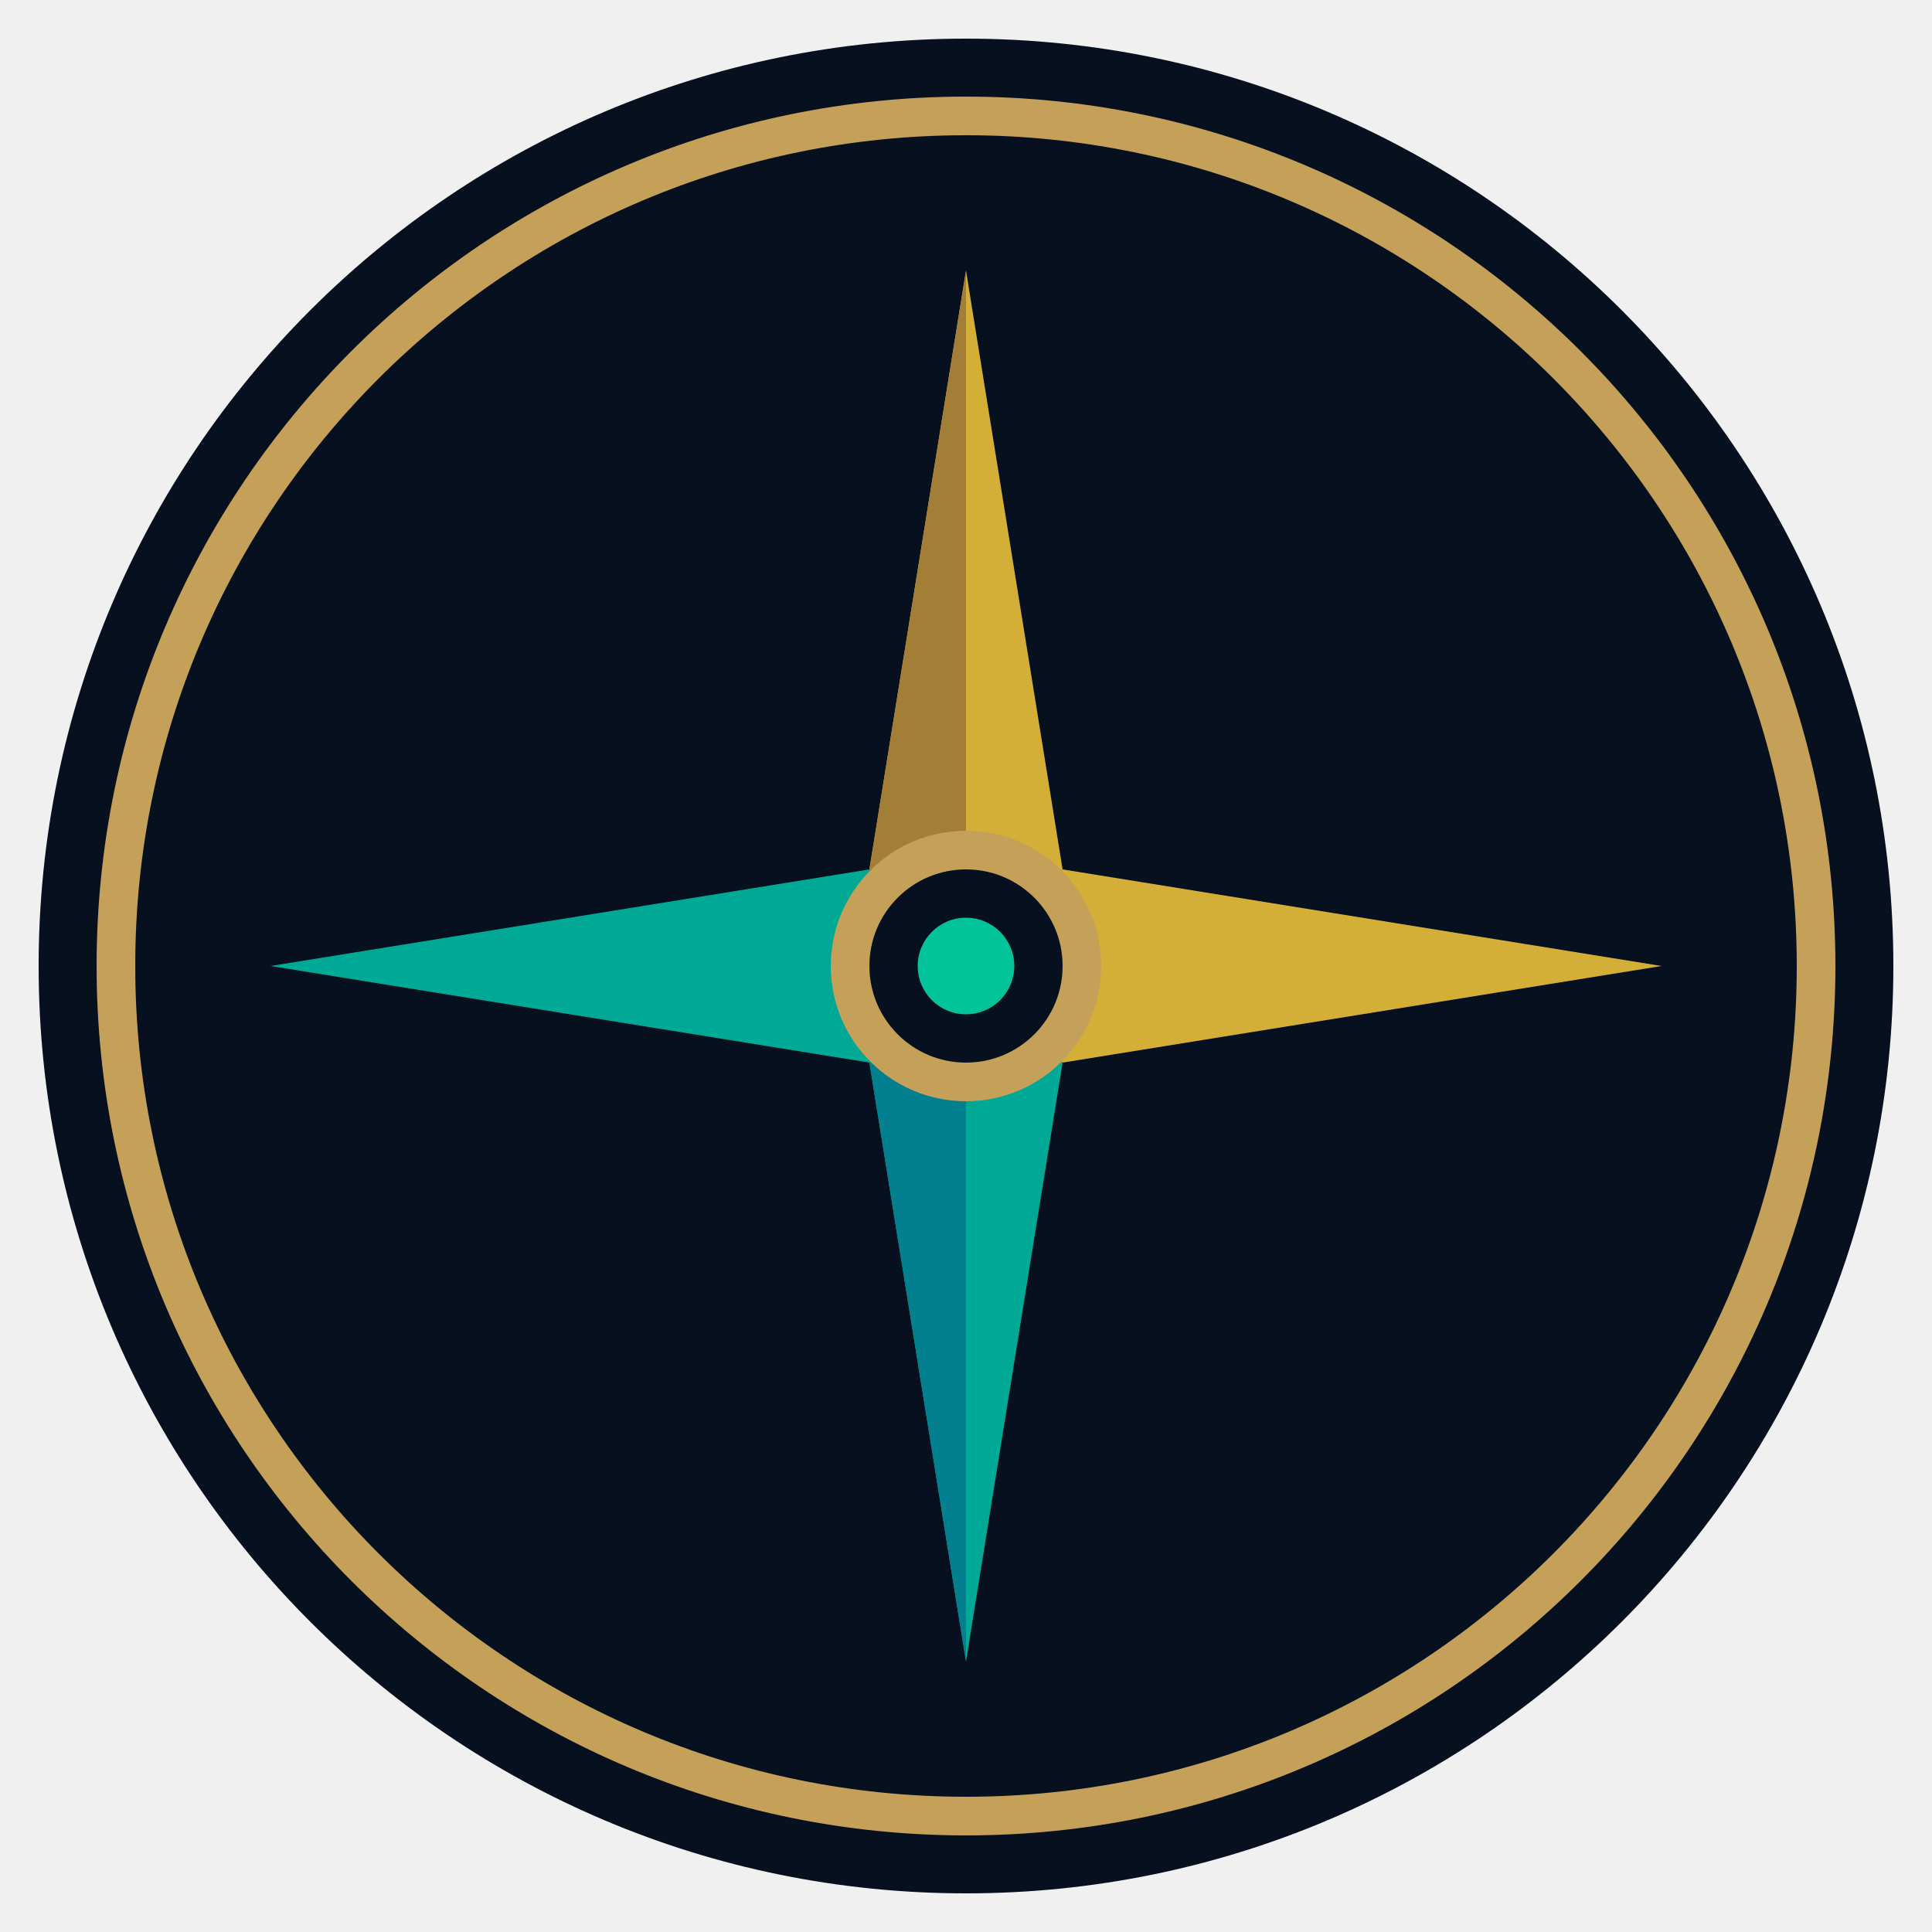
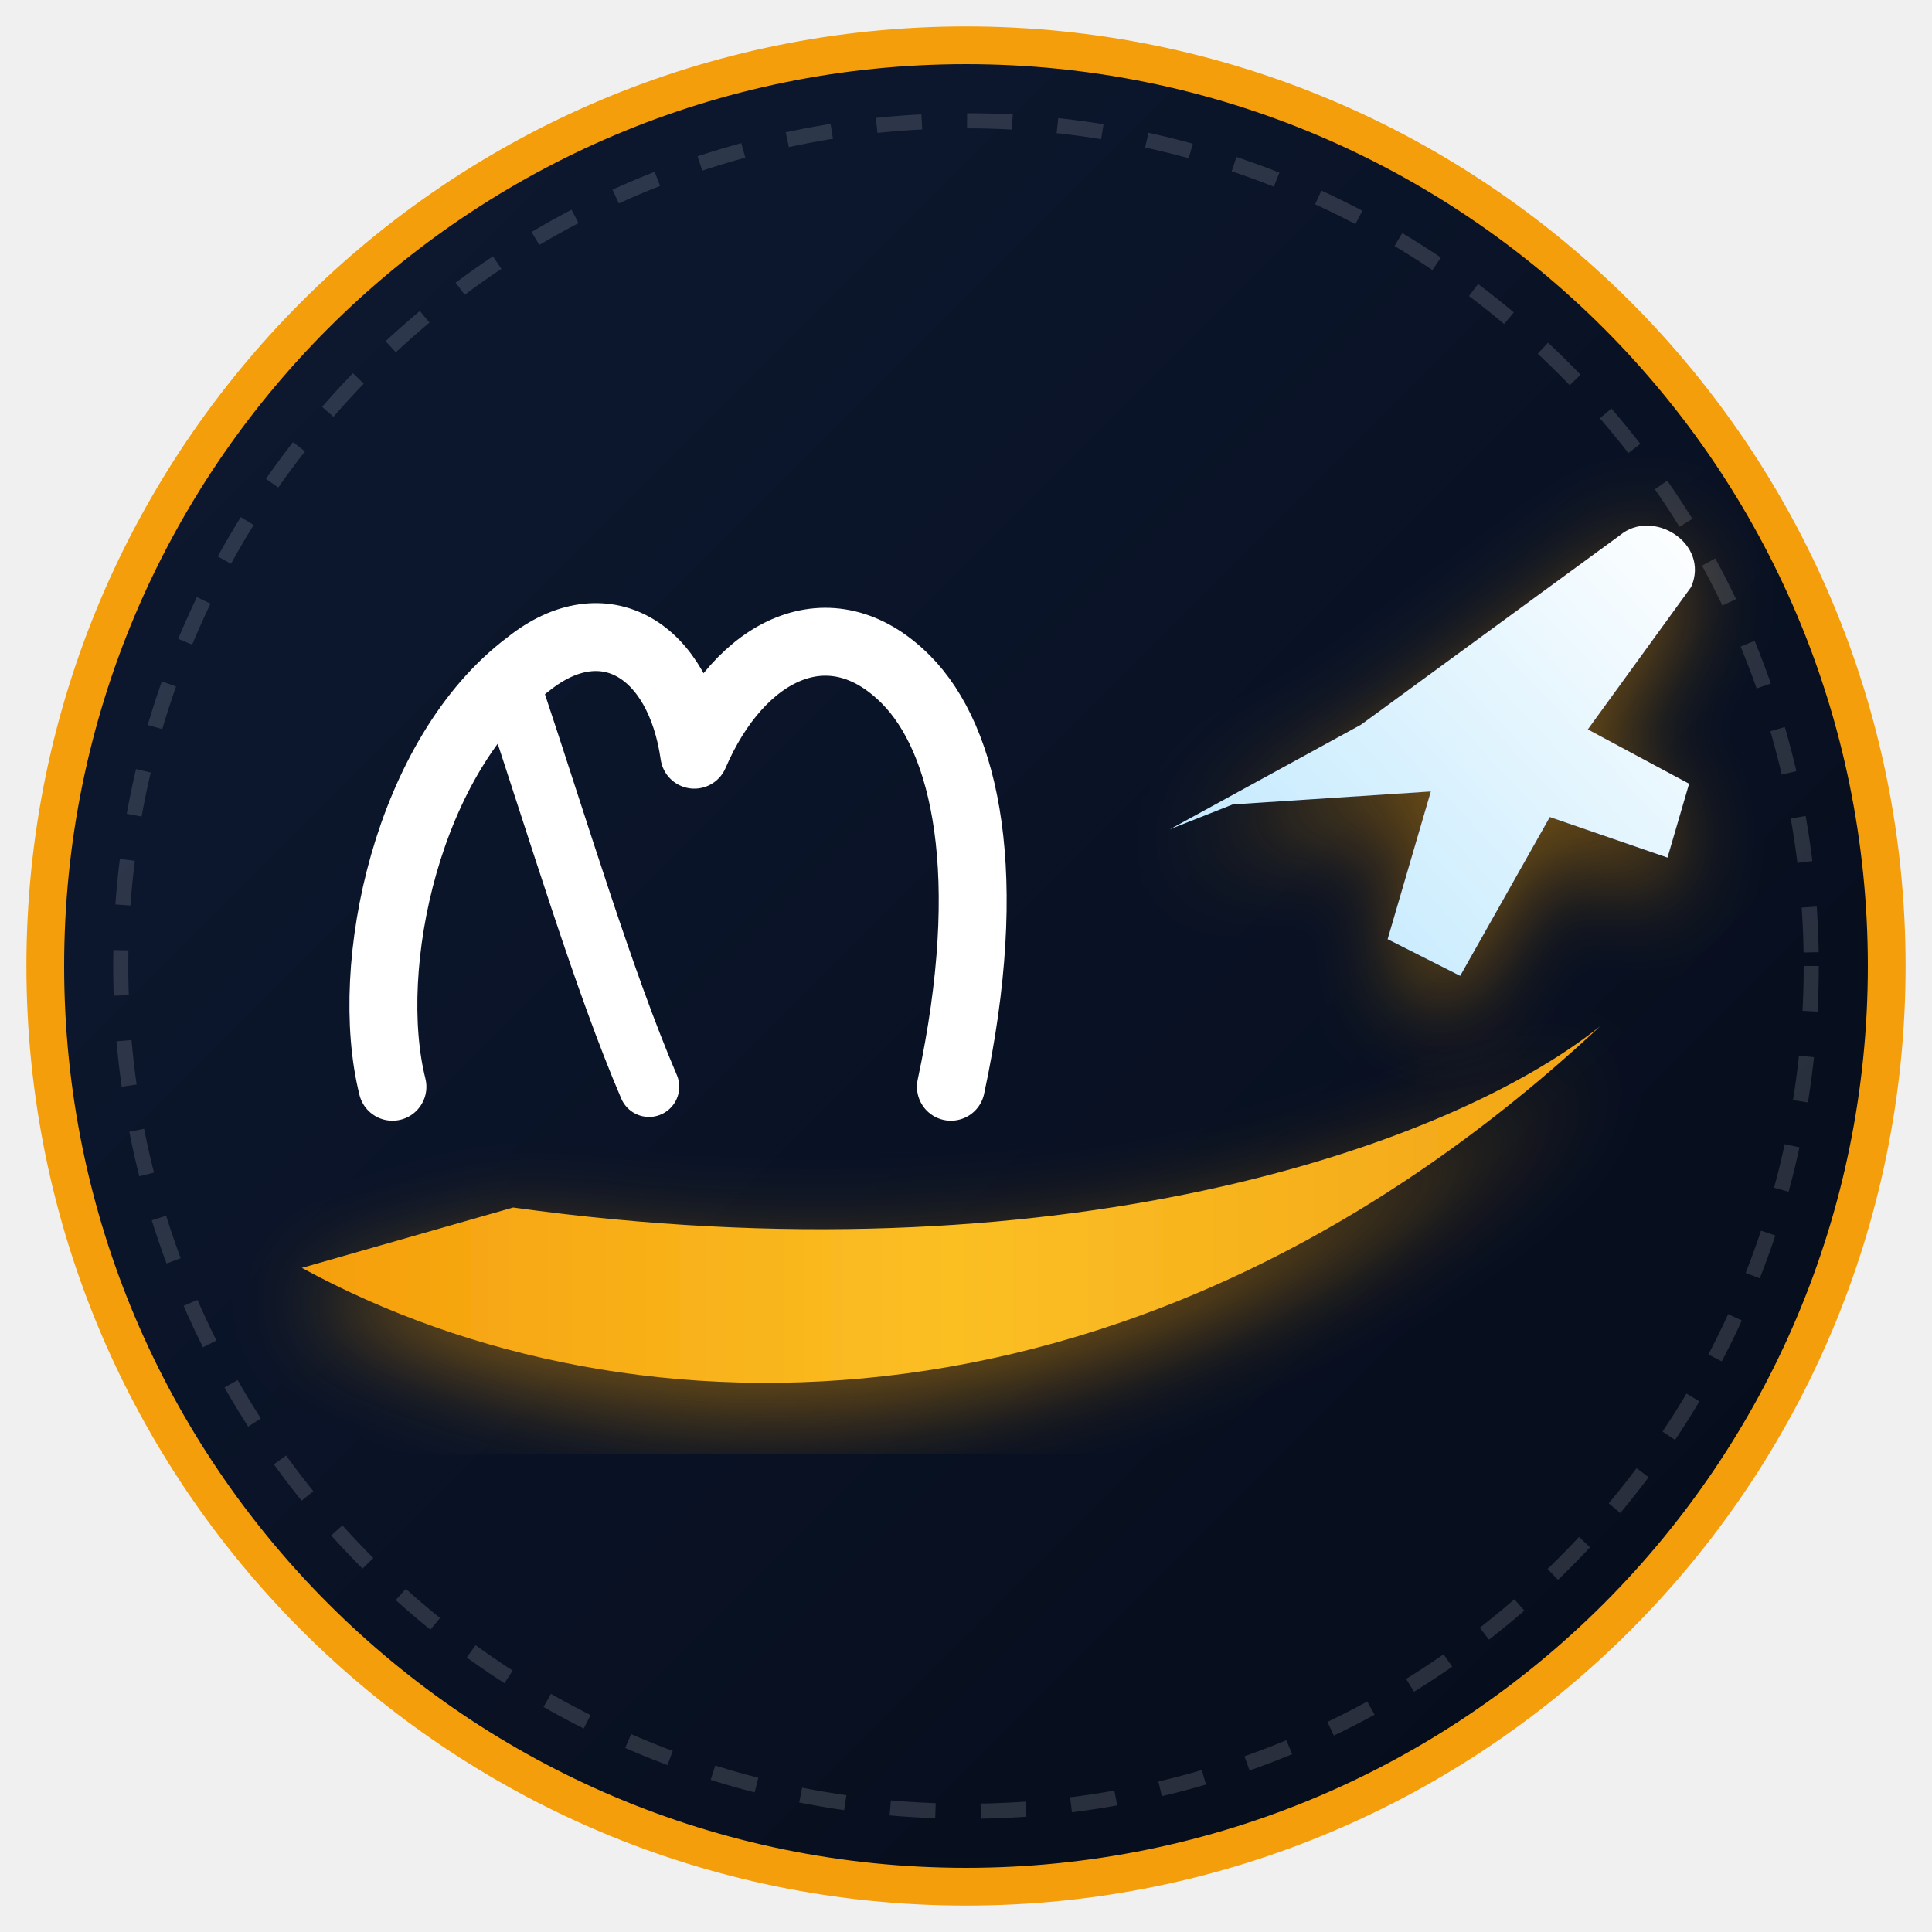
- <svg xmlns="http://www.w3.org/2000/svg" viewBox="0 0 100 100" fill="none">
-   <circle cx="50" cy="50" r="48" fill="#06101E" />
-   <circle cx="50" cy="50" r="44" stroke="#C5A059" stroke-width="2" />
-   <path d="M50 14L55 45L50 50L45 45Z" fill="#D4AF37" />
-   <path d="M50 14L50 50L45 45Z" fill="#A37E36" />
-   <path d="M50 86L55 55L50 50L45 55Z" fill="#00A896" />
-   <path d="M50 86L50 50L45 55Z" fill="#028090" />
-   <path d="M86 50L55 55L50 50L55 45Z" fill="#D4AF37" />
-   <path d="M14 50L45 55L50 50L45 45Z" fill="#00A896" />
-   <circle cx="50" cy="50" r="6" fill="#06101E" stroke="#C5A059" stroke-width="2" />
-   <circle cx="50" cy="50" r="2.5" fill="#02C39A" />
+ <svg xmlns="http://www.w3.org/2000/svg" viewBox="0 0 128 128" fill="none">
+   <defs>
+     <linearGradient id="badgeBg" x1="0%" y1="0%" x2="100%" y2="100%">
+       <stop offset="0%" stop-color="#0E1A33" />
+       <stop offset="100%" stop-color="#050B18" />
+     </linearGradient>
+     <linearGradient id="goldSwoosh" x1="0%" y1="0%" x2="100%" y2="0%">
+       <stop offset="0%" stop-color="#F59E0B" />
+       <stop offset="50%" stop-color="#FBBF24" />
+       <stop offset="100%" stop-color="#F3A516" />
+     </linearGradient>
+     <linearGradient id="planeGrad" x1="0%" y1="100%" x2="100%" y2="0%">
+       <stop offset="0%" stop-color="#BAE6FD" />
+       <stop offset="100%" stop-color="#FFFFFF" />
+     </linearGradient>
+     <filter id="glow" x="-20%" y="-20%" width="140%" height="140%">
+       <feDropShadow dx="0" dy="2" stdDeviation="3" flood-color="#F59E0B" flood-opacity="0.45" />
+     </filter>
+   </defs>
+   <circle cx="64" cy="64" r="61" fill="url(#badgeBg)" stroke="#F59E0B" stroke-width="2.5" />
+   <circle cx="64" cy="64" r="56" stroke="rgba(255,255,255,0.14)" stroke-width="1" stroke-dasharray="3 3" />
+   <path d="M26 72 C 24 64, 27 50, 35 44 C 40 40, 45 43, 46 50 C 49 43, 55 40, 60 45 C 64 49, 66 58, 63 72" stroke="#FFFFFF" stroke-width="4.5" stroke-linecap="round" stroke-linejoin="round" fill="none" />
+   <path d="M34 46 C 37 55, 40 65, 43 72" stroke="#FFFFFF" stroke-width="4" stroke-linecap="round" />
+   <path d="M20 84 C 42 96, 76 96, 106 68 C 96 76, 70 85, 34 80 Z" fill="url(#goldSwoosh)" filter="url(#glow)" />
+   <g transform="translate(68, 26) rotate(5)">
+     <path d="M12 28 L24 20 L40 6 C42 4, 46 6, 45 9 L39 19 L46 22 L45 27 L37 25 L32 36 L27 34 L29 24 L16 26 Z" fill="url(#planeGrad)" filter="url(#glow)" />
+   </g>
</svg>
